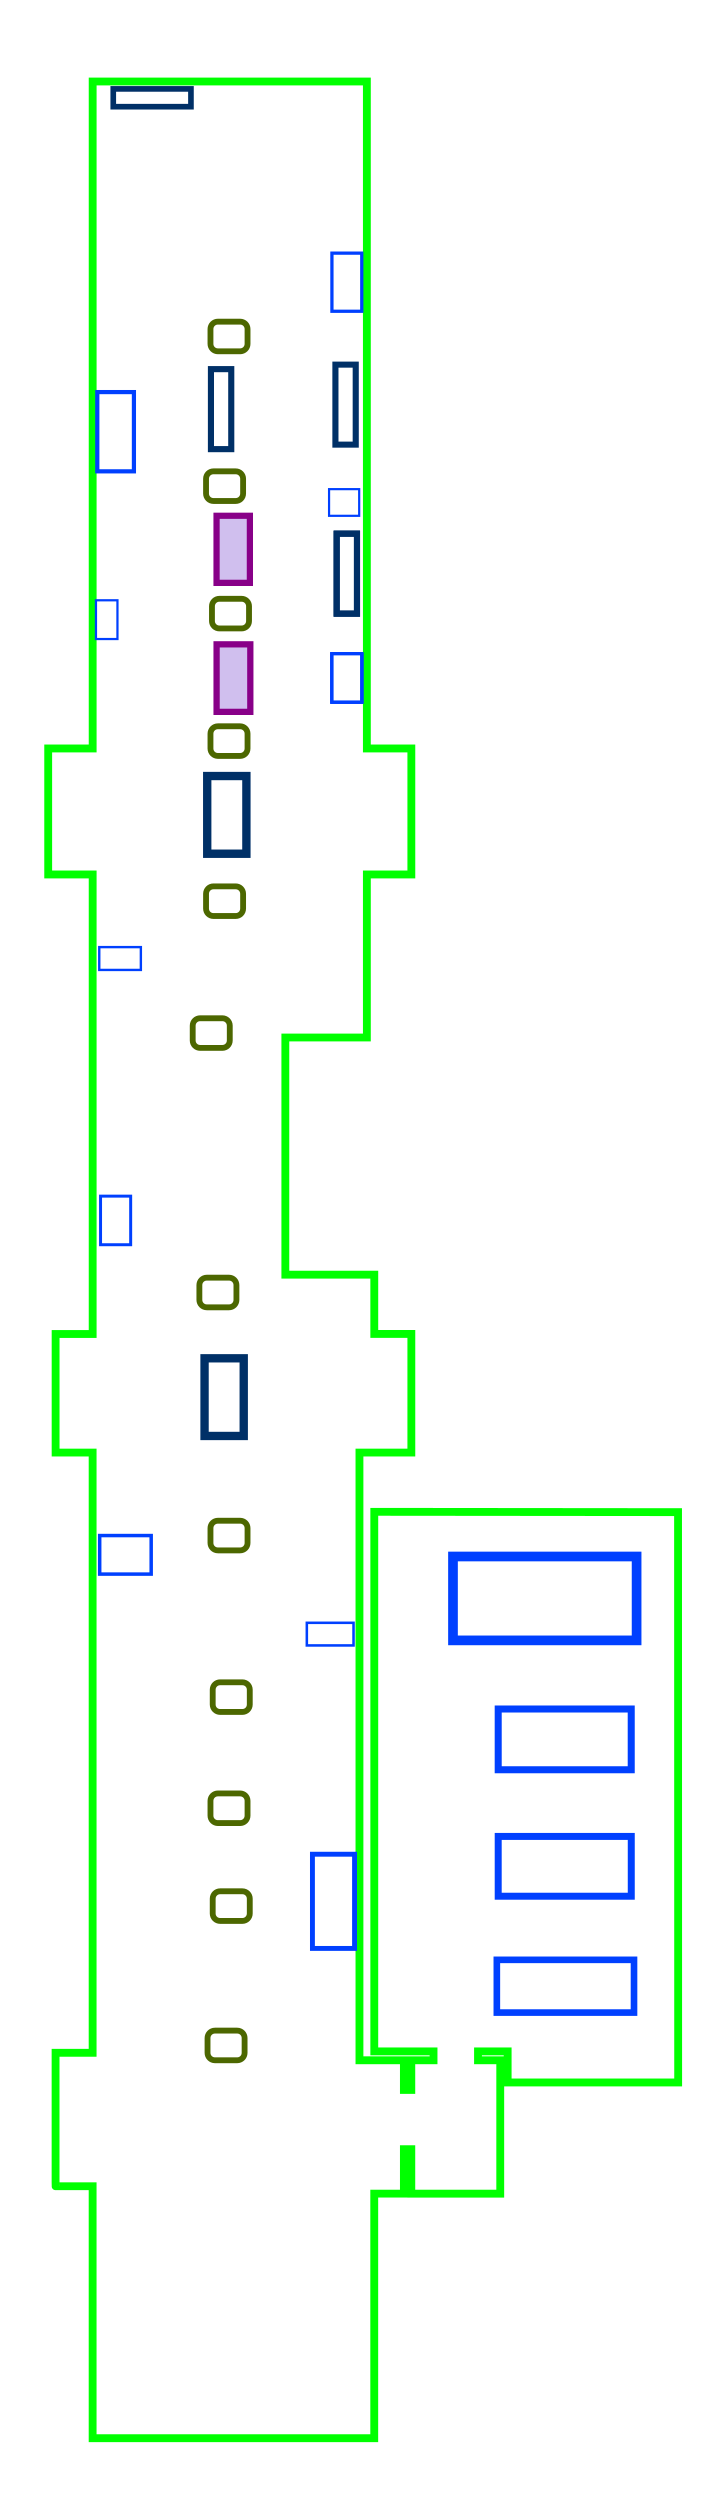
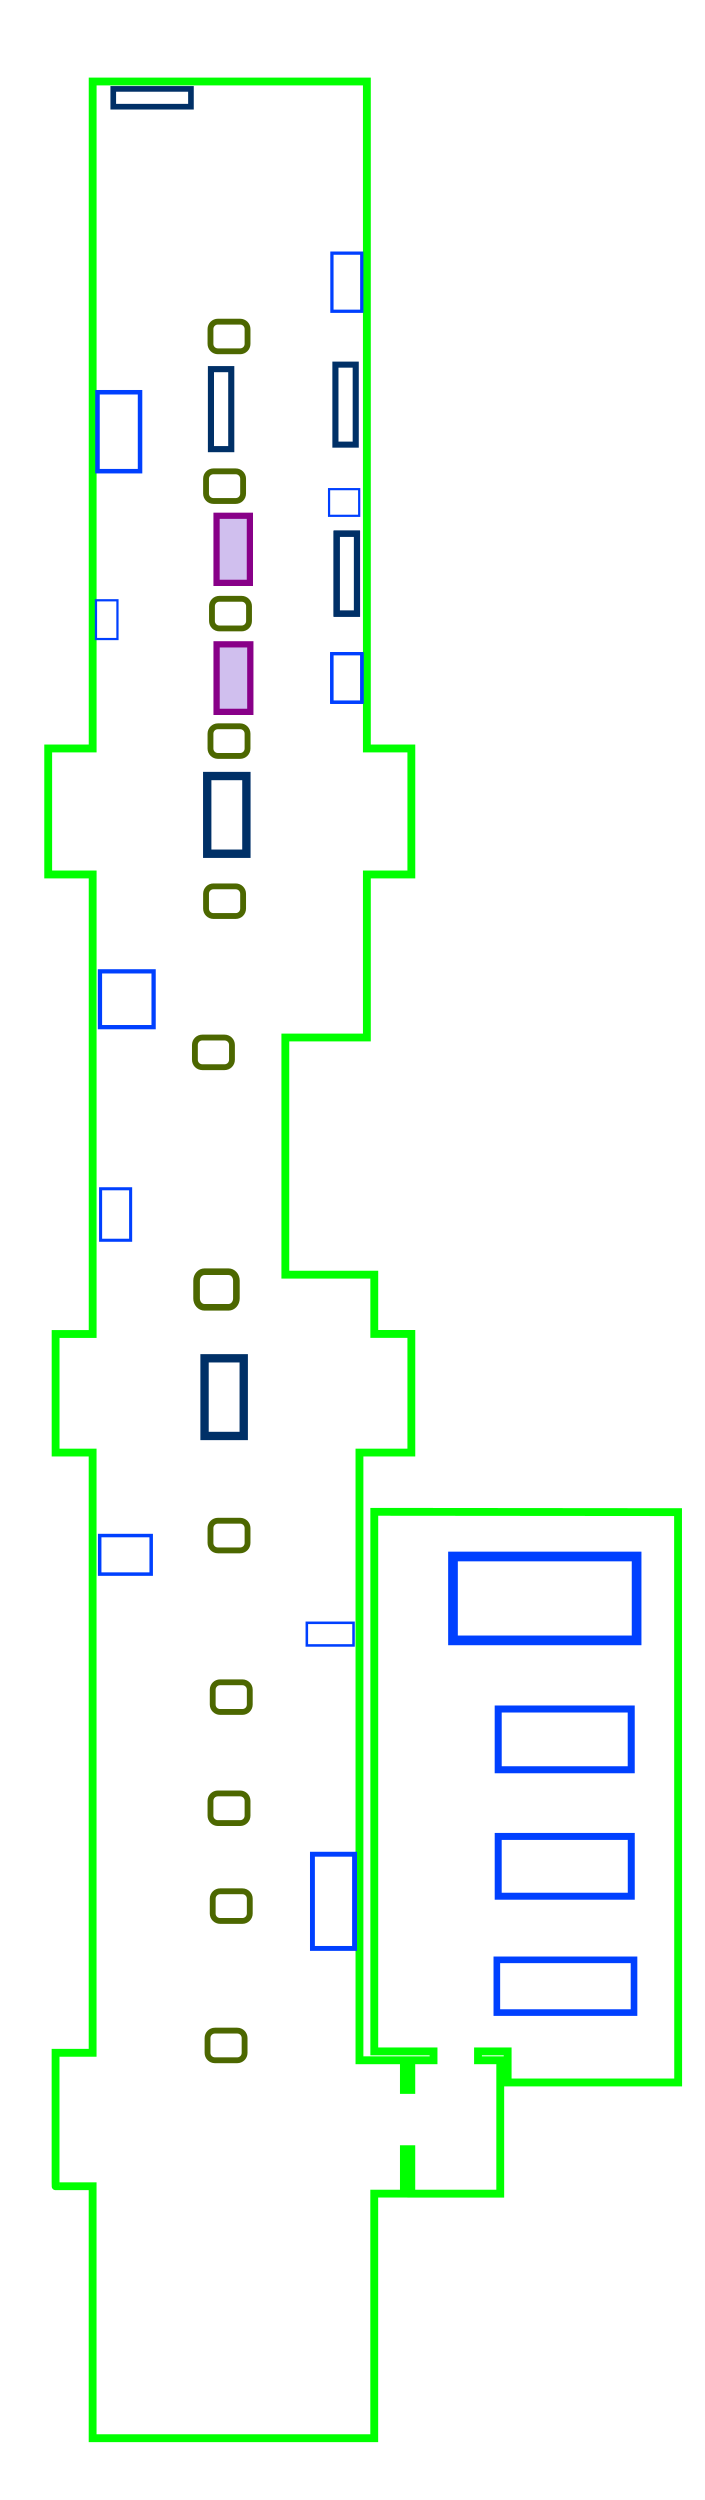
<svg xmlns="http://www.w3.org/2000/svg" viewBox="-5.864 -30.912 17.971 63.749" version="1.1" id="svg380" xml:space="preserve" width="17.971" height="63.749">
  <defs id="defs384" />
  <path d="m -3.502,31.261 v -6.425 h -0.945 c -1e-6,0.017 0,-2.268 0,-3.402 h 0.945 V 6.128 H -4.446 V 3.104 h 0.945 l -10e-8,-11.717 -1.134,4e-7 v -3.213 h 1.134 l -4e-7,-17.008 h 6.992 v 17.008 h 1.134 v 3.213 H 3.491 v 4.157 H 1.412 v 6.047 h 2.268 v 1.512 l 0.945,4e-7 V 6.128 H 3.302 V 21.624 H 4.435 v 0.756 h 0.189 v -0.756 H 5.191 V 21.398 H 3.68 V 7.639 l 7.746,0.008 0.003,14.543 H 7.081 v -0.792 l -0.756,-5e-6 v 0.226 l 0.567,5e-6 1e-7,3.402 -2.268,3e-6 V 23.891 H 4.435 v 1.134 l -0.756,1e-6 v 6.236 z" fill="none" stroke="#000000" stroke-width="0.1" id="hall" style="fill:none;fill-opacity:1;stroke:#00ff00;stroke-width:0.2;stroke-dasharray:none;stroke-opacity:1" />
  <g id="layer1">
    <path id="rect3529" style="fill:none;stroke:#0040ff;stroke-width:0.169" d="m 6.805,19.063 h 3.498 v 1.345 H 6.805 Z" />
    <path id="rect3529-6" style="fill:none;stroke:#0040ff;stroke-width:0.178" d="m 6.84,15.916 h 3.393 v 1.525 H 6.84 Z" />
    <path id="rect3529-6-5" style="fill:none;stroke:#0040ff;stroke-width:0.179" d="m 6.84,12.667 h 3.392 v 1.549 H 6.84 Z" />
    <path id="rect3529-6-5-0" style="fill:none;stroke:#0040ff;stroke-width:0.065" d="m 1.96,10.469 h 1.191 v 0.577 H 1.96 Z" />
    <path id="rect3529-6-5-0-9" style="fill:none;stroke:#0040ff;stroke-width:0.089" d="m -3.322,8.244 h 1.313 v 0.983 h -1.313 z" />
-     <path id="rect3529-6-5-0-9-9" style="fill:none;stroke:#0040ff;stroke-width:0.061" d="m -3.333,-6.761 h 1.061 v 0.582 h -1.061 z" />
+     <path id="rect3529-6-5-0-9-9" style="fill:none;stroke:#0040ff;stroke-width:0.109" d="m -3.315,-6.143 h 1.368 v 1.423 H -3.315 Z" />
    <path id="rect3529-6-3" style="fill:none;stroke:#0040ff;stroke-width:0.247" d="M 5.687,8.778 H 10.369 V 10.917 H 5.687 Z" />
    <path id="rect3529-6-7" style="fill:none;stroke:#0040ff;stroke-width:0.125" d="m 2.103,16.37 h 1.074 v 2.402 H 2.103 Z" />
-     <path id="rect3529-6-7-2" style="fill:none;stroke:#0040ff;stroke-width:0.076" d="m -3.3,-0.411 h 0.768 v 1.239 h -0.768 z" />
+     <path id="rect3529-6-7-2" style="fill:none;stroke:#0040ff;stroke-width:0.078" d="m -3.299,-0.599 h 0.766 v 1.313 h -0.766 z" />
    <path id="rect3529-6-7-2-0" style="fill:none;stroke:#0040ff;stroke-width:0.076" d="m 2.596,-14.244 h 0.768 v 1.239 H 2.596 Z" />
    <path id="rect3529-6-7-2-0-3" style="fill:none;stroke:#0040ff;stroke-width:0.076" d="m 2.596,-14.244 h 0.768 v 1.239 H 2.596 Z" />
    <path id="rect3529-6-7-2-0-3-2" style="fill:none;stroke:#0040ff;stroke-width:0.076" d="m 2.596,-14.244 h 0.768 v 1.239 H 2.596 Z" />
-     <path id="rect3529-6-7-2-7" style="fill:none;stroke:#0040ff;stroke-width:0.107" d="m -3.383,-20.914 h 0.934 v 2.021 h -0.934 z" />
+     <path id="rect3529-6-7-2-7" style="fill:none;stroke:#0040ff;stroke-width:0.115" d="m -3.378,-20.91 h 1.085 v 2.013 h -1.085 z" />
    <path id="rect3529-6-7-2-7-6" style="fill:none;stroke:#0040ff;stroke-width:0.057" d="m -3.417,-15.605 h 0.548 v 0.988 h -0.548 z" />
    <path id="rect3847" style="fill:none;stroke:#4c6700;stroke-width:0.149" d="M -0.383,20.868 H 0.184 c 0.105,0 0.189,0.084 0.189,0.189 v 0.378 c 0,0.105 -0.084,0.189 -0.189,0.189 h -0.567 c -0.105,0 -0.189,-0.084 -0.189,-0.189 v -0.378 c 0,-0.105 0.084,-0.189 0.189,-0.189 z" />
    <path id="rect3847-5" style="fill:none;stroke:#4c6700;stroke-width:0.149" d="m -0.251,17.315 h 0.567 c 0.105,0 0.189,0.084 0.189,0.189 v 0.378 c 0,0.105 -0.084,0.189 -0.189,0.189 h -0.567 c -0.105,0 -0.189,-0.084 -0.189,-0.189 v -0.378 c 0,-0.105 0.084,-0.189 0.189,-0.189 z" />
    <path id="rect3847-6" style="fill:none;stroke:#4c6700;stroke-width:0.149" d="m -0.308,14.82 h 0.567 c 0.105,0 0.189,0.084 0.189,0.189 v 0.378 c 0,0.105 -0.084,0.189 -0.189,0.189 h -0.567 c -0.105,0 -0.189,-0.084 -0.189,-0.189 v -0.378 c 0,-0.105 0.084,-0.189 0.189,-0.189 z" />
    <path id="rect3847-2" style="fill:none;stroke:#4c6700;stroke-width:0.149" d="m -0.251,11.986 h 0.567 c 0.105,0 0.189,0.084 0.189,0.189 v 0.378 c 0,0.105 -0.084,0.189 -0.189,0.189 h -0.567 c -0.105,0 -0.189,-0.084 -0.189,-0.189 v -0.378 c 0,-0.105 0.084,-0.189 0.189,-0.189 z" />
    <path id="rect3847-9" style="fill:none;stroke:#4c6700;stroke-width:0.149" d="m -0.308,7.866 h 0.567 c 0.105,0 0.189,0.084 0.189,0.189 v 0.378 c 0,0.105 -0.084,0.189 -0.189,0.189 h -0.567 c -0.105,0 -0.189,-0.084 -0.189,-0.189 v -0.378 c 0,-0.105 0.084,-0.189 0.189,-0.189 z" />
-     <path id="rect3847-1" style="fill:none;stroke:#4c6700;stroke-width:0.149" d="m -0.591,1.668 h 0.567 c 0.105,0 0.189,0.084 0.189,0.189 v 0.378 c 0,0.105 -0.084,0.189 -0.189,0.189 h -0.567 c -0.105,0 -0.189,-0.084 -0.189,-0.189 V 1.857 c 0,-0.105 0.084,-0.189 0.189,-0.189 z" />
-     <path id="rect3847-1-3" style="fill:none;stroke:#4c6700;stroke-width:0.149" d="m -0.761,-4.947 h 0.567 c 0.105,0 0.189,0.084 0.189,0.189 v 0.378 c 0,0.105 -0.084,0.189 -0.189,0.189 h -0.567 c -0.105,0 -0.189,-0.084 -0.189,-0.189 v -0.378 c 0,-0.105 0.084,-0.189 0.189,-0.189 z" />
+     <path id="rect3847-1" style="fill:none;stroke:#4c6700;stroke-width:0.169" d="m -0.648,1.516 h 0.609 c 0.113,0 0.203,0.101 0.203,0.227 v 0.454 c 0,0.126 -0.091,0.227 -0.203,0.227 h -0.609 c -0.113,0 -0.203,-0.101 -0.203,-0.227 V 1.743 c 0,-0.126 0.091,-0.227 0.203,-0.227 z" />
+     <path id="rect3847-1-3" style="fill:none;stroke:#4c6700;stroke-width:0.149" d="m -0.705,-4.455 h 0.567 c 0.105,0 0.189,0.084 0.189,0.189 v 0.378 c 0,0.105 -0.084,0.189 -0.189,0.189 h -0.567 c -0.105,0 -0.189,-0.084 -0.189,-0.189 v -0.378 c 0,-0.105 0.084,-0.189 0.189,-0.189 z" />
    <path id="rect3847-1-6" style="fill:none;stroke:#4c6700;stroke-width:0.149" d="m -0.421,-8.31 h 0.567 c 0.105,0 0.189,0.084 0.189,0.189 v 0.378 c 0,0.105 -0.084,0.189 -0.189,0.189 h -0.567 c -0.105,0 -0.189,-0.084 -0.189,-0.189 v -0.378 c 0,-0.105 0.084,-0.189 0.189,-0.189 z" />
    <path id="rect3847-1-6-0" style="fill:none;stroke:#4c6700;stroke-width:0.149" d="m -0.308,-12.392 h 0.567 c 0.105,0 0.189,0.084 0.189,0.189 v 0.378 c 0,0.105 -0.084,0.189 -0.189,0.189 h -0.567 c -0.105,0 -0.189,-0.084 -0.189,-0.189 v -0.378 c 0,-0.105 0.084,-0.189 0.189,-0.189 z" />
    <path id="rect3847-1-6-0-6" style="fill:none;stroke:#4c6700;stroke-width:0.149" d="m -0.27,-15.643 h 0.567 c 0.105,0 0.189,0.084 0.189,0.189 v 0.378 c 0,0.105 -0.084,0.189 -0.189,0.189 h -0.567 c -0.105,0 -0.189,-0.084 -0.189,-0.189 V -15.454 c 0,-0.105 0.084,-0.189 0.189,-0.189 z" />
    <path id="rect3847-1-6-0-6-6" style="fill:none;stroke:#4c6700;stroke-width:0.149" d="m -0.421,-18.893 h 0.567 c 0.105,0 0.189,0.084 0.189,0.189 v 0.378 c 0,0.105 -0.084,0.189 -0.189,0.189 h -0.567 c -0.105,0 -0.189,-0.084 -0.189,-0.189 v -0.378 c 0,-0.105 0.084,-0.189 0.189,-0.189 z" />
    <path id="rect3847-1-6-0-6-1" style="fill:none;stroke:#4c6700;stroke-width:0.149" d="m -0.308,-22.71 h 0.567 c 0.105,0 0.189,0.084 0.189,0.189 v 0.378 c 0,0.105 -0.084,0.189 -0.189,0.189 h -0.567 c -0.105,0 -0.189,-0.084 -0.189,-0.189 v -0.378 c 0,-0.105 0.084,-0.189 0.189,-0.189 z" />
    <path id="rect8193" style="fill:none;stroke:#003067;stroke-width:0.213" d="m -0.648,3.724 h 0.999 c 0,0 0,0.098 0,0.22 v 1.541 c 0,0.122 0,0.22 0,0.22 H -0.648 c 0,0 -2e-8,-0.098 -2e-8,-0.22 V 3.944 c 0,-0.122 2e-8,-0.22 2e-8,-0.22 z" />
    <path id="rect8193-2" style="fill:none;stroke:#003067;stroke-width:0.213" d="m -0.58,-11.123 h 0.999 c 0,0 0,0.098 0,0.22 v 1.541 c 0,0.122 0,0.22 0,0.22 h -0.999 c 0,0 -2e-8,-0.098 -2e-8,-0.22 v -1.541 c 0,-0.122 2e-8,-0.22 2e-8,-0.22 z" />
    <path id="rect8193-2-8" style="fill:none;stroke:#003067;stroke-width:0.156" d="m -0.485,-21.499 h 0.518 c 0,0 0,0.101 0,0.227 v 1.586 c 0,0.126 0,0.227 0,0.227 h -0.518 c 0,0 -1e-8,-0.101 -1e-8,-0.227 v -1.586 c 0,-0.126 1e-8,-0.227 1e-8,-0.227 z" />
    <path id="rect8193-2-8-23" style="fill:none;stroke:#003067;stroke-width:0.156" d="m 2.721,-17.304 h 0.518 c 0,0 0,0.101 0,0.227 v 1.586 c 0,0.126 0,0.227 0,0.227 H 2.721 c 0,0 0,-0.101 0,-0.227 v -1.586 c 0,-0.126 0,-0.227 0,-0.227 z" />
    <path id="rect8193-2-8-23-5" style="fill:none;stroke:#003067;stroke-width:0.156" d="m 2.721,-17.304 h 0.518 c 0,0 0,0.101 0,0.227 v 1.586 c 0,0.126 0,0.227 0,0.227 H 2.721 c 0,0 0,-0.101 0,-0.227 v -1.586 c 0,-0.126 0,-0.227 0,-0.227 z" />
    <path id="rect8193-2-8-23-56" style="fill:none;stroke:#003067;stroke-width:0.156" d="m 2.689,-21.614 h 0.518 c 0,0 0,0.101 0,0.227 v 1.586 c 0,0.126 0,0.227 0,0.227 H 2.689 c 0,0 0,-0.101 0,-0.227 v -1.586 c 0,-0.126 0,-0.227 0,-0.227 z" />
    <path id="rect8193-2-8-2" style="fill:none;stroke:#003067;stroke-width:0.144" d="m -2.976,-28.191 v -0.454 c 0,0 0.098,0 0.22,0 h 1.541 c 0.122,0 0.22,0 0.22,0 v 0.454 c 0,0 -0.098,0 -0.22,0 h -1.541 c -0.122,0 -0.22,0 -0.22,0 z" />
    <path id="rect3529-6-7-2-0-6" style="fill:none;stroke:#0040ff;stroke-width:0.056" d="m 2.527,-18.439 h 0.768 v 0.68 H 2.527 Z" />
    <path id="rect3529-6-7-2-0-3-9" style="fill:none;stroke:#0040ff;stroke-width:0.083" d="m 2.6,-24.457 h 0.761 v 1.482 H 2.6 Z" />
    <path id="rect552" style="fill:#d0bfee;stroke:#880088;stroke-width:0.16" d="m -0.341,-14.482 h 0.86 c 1e-8,0 1e-8,0.128 1e-8,0.287 v 1.149 c 0,0.159 0,0.287 -1e-8,0.287 h -0.86 c 0,0 0,-0.128 0,-0.287 v -1.149 c 0,-0.159 0,-0.287 0,-0.287 z" />
    <path id="rect552-3" style="fill:#d0bfee;stroke:#880088;stroke-width:0.159" d="m -0.342,-17.76 h 0.85 c 0,0 0,0.127 0,0.285 v 1.141 c 0,0.158 0,0.285 0,0.285 h -0.85 c 0,0 0,-0.127 0,-0.285 v -1.141 c 0,-0.158 0,-0.285 0,-0.285 z" />
  </g>
</svg>
